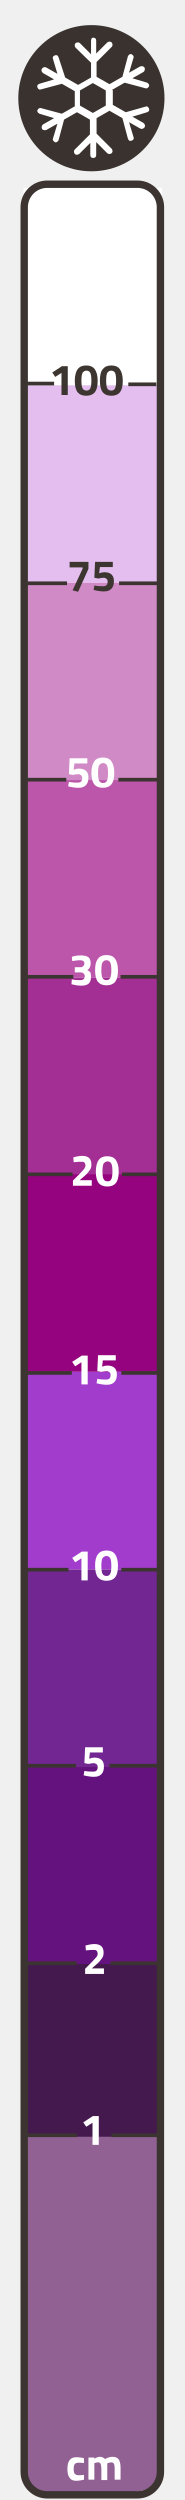
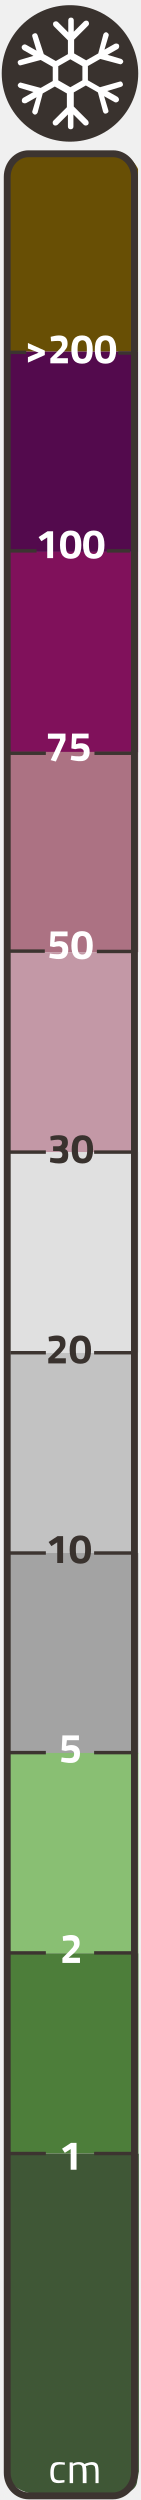
- <svg xmlns="http://www.w3.org/2000/svg" xmlns:xlink="http://www.w3.org/1999/xlink" version="1.1" id="Livello_1" x="0px" y="0px" width="50px" height="677px" viewBox="0 0 48.7 677.2" style="enable-background:new 0 0 48.7 677.2;" xml:space="preserve">
+ <svg xmlns="http://www.w3.org/2000/svg" xmlns:xlink="http://www.w3.org/1999/xlink" version="1.1" id="Livello_1" x="0px" y="0px" width="40.8px" height="725.2px" viewBox="0 0 40.8 725.2" style="enable-background:new 0 0 40.8 725.2;" xml:space="preserve">
  <style type="text/css">
- 	.st0{clip-path:url(#SVGID_00000182494850311832432750000003143485179990799002_);}
- 	.st1{fill:#FFFFFF;}
- 	.st2{clip-path:url(#SVGID_00000010998405019794787280000004198613508209478287_);}
- 	.st3{fill:#E4BEEE;}
- 	.st4{fill:#D08AC5;}
- 	.st5{clip-path:url(#SVGID_00000042715201302655784360000016164275492285675181_);}
- 	.st6{clip-path:url(#SVGID_00000074432857514269097540000017481685757554741672_);}
+ 	.st0{clip-path:url(#SVGID_00000065061322254027766880000003171425161945578413_);}
+ 	.st1{fill:#684F05;}
+ 	.st2{clip-path:url(#SVGID_00000097500197693850993990000015155578338390678415_);}
+ 	.st3{fill:#530A4D;}
+ 	.st4{fill:#80115B;}
+ 	.st5{clip-path:url(#SVGID_00000070797258330536600160000007162143955111024530_);}
+ 	.st6{clip-path:url(#SVGID_00000084494777458213028570000017821794309759547314_);}
	.st7{fill:#F7EC31;}
- 	.st8{clip-path:url(#SVGID_00000018196734843533801560000016670841002802354315_);}
- 	.st9{fill:#BB56AA;}
- 	.st10{clip-path:url(#SVGID_00000134931496155371567040000000695851119090531007_);}
- 	.st11{fill:#712692;}
- 	.st12{clip-path:url(#SVGID_00000022560016746189877020000008274742563612344993_);}
- 	.st13{fill:#64127D;}
- 	.st14{clip-path:url(#SVGID_00000041295252475216053010000012252197641909239455_);}
- 	.st15{fill:#43194E;}
- 	.st16{clip-path:url(#SVGID_00000160167145908098007310000005917052753266951084_);}
- 	.st17{fill:#906192;}
- 	.st18{clip-path:url(#SVGID_00000094585286686932462080000018179637446775824519_);}
- 	.st19{fill:#A32F94;}
- 	.st20{fill:#95037E;}
- 	.st21{fill:#A13CCD;}
- 	.st22{fill:#39322E;}
- 	.st23{fill:none;stroke:#3C3430;stroke-width:2;stroke-miterlimit:9.772;}
- 	.st24{fill:#3C3530;}
- 	.st25{fill:none;stroke:#3C3430;stroke-miterlimit:9.772;}
+ 	.st8{clip-path:url(#SVGID_00000023999534599669039600000000759577855437822080_);}
+ 	.st9{fill:#AC7283;}
+ 	.st10{clip-path:url(#SVGID_00000153684598523010100090000008735138531001296019_);}
+ 	.st11{fill:#A3A3A3;}
+ 	.st12{clip-path:url(#SVGID_00000080189115607915409490000004970372649396562868_);}
+ 	.st13{fill:#89BF73;}
+ 	.st14{clip-path:url(#SVGID_00000115485629308895221790000007086137530805570948_);}
+ 	.st15{fill:#4D7E3A;}
+ 	.st16{clip-path:url(#SVGID_00000135675118999619577400000002232582402820690601_);}
+ 	.st17{fill:#3F5736;}
+ 	.st18{clip-path:url(#SVGID_00000081618762297667352240000004089418983285204892_);}
+ 	.st19{fill:#C398A6;}
+ 	.st20{fill:#E0E0E0;}
+ 	.st21{fill:#C2C2C2;}
+ 	.st22{fill:#FFFFFF;}
+ 	.st23{fill:none;stroke:#3C3430;stroke-miterlimit:9.772;}
+ 	.st24{fill:#39322E;}
+ 	.st25{fill:none;stroke:#3C3430;stroke-width:2;stroke-miterlimit:9.772;}
</style>
  <g>
    <g>
      <defs>
-         <path id="SVGID_1_" d="M43.4,670.3C43,675.2,33.3,681,24.9,681l0,0c-8.2,0.5-19.5-4.7-19.5-10.7v-773.6c1.7-7,11.7-7.2,18.2-7.2     l0,0c7.7,0,17.7-0.9,19.6,6.5L43.4,670.3L43.4,670.3z" />
-       </defs>
-       <clipPath id="SVGID_00000098917938661504239900000006393343883642951809_">
+         <path id="SVGID_1_" d="M40.2,716.9c-0.5,5.3-10.1,11.6-18.5,11.6l0,0c-8.2,0.6-19.5-5.2-19.5-11.6v-840.6     c1.7-7.6,11.7-7.8,18.2-7.8l0,0c7.7,0,17.7-0.9,19.6,7.1L40.2,716.9L40.2,716.9z" />
+       </defs>
+       <clipPath id="SVGID_00000009556033684024898340000001358996874040190367_">
        <use xlink:href="#SVGID_1_" style="overflow:visible;" />
      </clipPath>
    </g>
    <g>
      <defs>
-         <path id="SVGID_00000153688551506645125930000018037759976594153103_" d="M43.4,670.3L43.4,670.3C43,675.2,33.3,681,24.9,681l0,0     c-8.2,0.5-19.5-4.7-19.5-10.7l0.4-773.8c1.7-7,11.3-7,17.8-7l0,0" />
-       </defs>
-       <clipPath id="SVGID_00000020371672701944525800000005160558022793924536_">
-         <use xlink:href="#SVGID_00000153688551506645125930000018037759976594153103_" style="overflow:visible;" />
-       </clipPath>
-     </g>
-     <g>
-       <defs>
-         <path id="SVGID_00000044862092353674751000000010909381551914142356_" d="M43.4,670.3C43,675.2,33.3,681,24.9,681l0,0     c-8.2,0.5-19.5-4.7-19.5-10.7l0.4-773.2c1.7-7,11.3-7.6,17.8-7.6l0,0c7.7,0,17.9-0.5,19.6,11.5L43.4,670.3L43.4,670.3z" />
-       </defs>
-       <clipPath id="SVGID_00000124882940833791213970000012574701112443597737_">
-         <use xlink:href="#SVGID_00000044862092353674751000000010909381551914142356_" style="overflow:visible;" />
-       </clipPath>
-       <g style="clip-path:url(#SVGID_00000124882940833791213970000012574701112443597737_);">
-         <g>
-           <g>
-             <rect x="-20.5" y="50.9" class="st1" width="100.4" height="53.5" />
-           </g>
-         </g>
-       </g>
-     </g>
-     <g>
-       <defs>
-         <path id="SVGID_00000006708032666532938530000008507676806168568722_" d="M43.4,670.3C43,675.2,33.3,681,24.9,681l0,0     c-8.2,0.5-19.5-4.7-19.5-10.7l0.4-773.8c1.7-7,11.3-7,17.8-7l0,0c7.7,0,18-0.6,19.6,11.5L43.4,670.3L43.4,670.3z" />
-       </defs>
-       <clipPath id="SVGID_00000139264791238744349400000008062188405013972414_">
-         <use xlink:href="#SVGID_00000006708032666532938530000008507676806168568722_" style="overflow:visible;" />
-       </clipPath>
-       <g style="clip-path:url(#SVGID_00000139264791238744349400000008062188405013972414_);">
-         <g>
-           <g>
-             <rect x="-19.5" y="104.4" class="st3" width="100.4" height="53.5" />
-           </g>
-         </g>
-       </g>
-       <g style="clip-path:url(#SVGID_00000139264791238744349400000008062188405013972414_);">
-         <g>
-           <g>
-             <rect x="-26.4" y="157.9" class="st4" width="100.4" height="53.5" />
-           </g>
-         </g>
-       </g>
-     </g>
-     <g>
-       <defs>
-         <path id="SVGID_00000061462295098341928660000002007838225406955648_" d="M43.3-99l0.2,769.3l0,0C43,675.2,33.3,681,24.9,681l0,0     c-8.2,0.5-19.5-4.7-19.5-10.7" />
-       </defs>
-       <defs>
-         <line id="SVGID_00000068652470477114398310000000817724652311687339_" x1="23.7" y1="-110.5" x2="23.7" y2="-110.5" />
-       </defs>
-       <clipPath id="SVGID_00000117675824197686592430000010791416517993140127_">
-         <use xlink:href="#SVGID_00000061462295098341928660000002007838225406955648_" style="overflow:visible;" />
-       </clipPath>
-       <clipPath id="SVGID_00000084502892153906994270000016481205244622550423_" style="clip-path:url(#SVGID_00000117675824197686592430000010791416517993140127_);">
-         <use xlink:href="#SVGID_00000068652470477114398310000000817724652311687339_" style="overflow:visible;" />
-       </clipPath>
-       <g style="clip-path:url(#SVGID_00000084502892153906994270000016481205244622550423_);">
-         <g>
-           <g>
-             <rect x="-19.5" y="157.8" class="st7" width="100.4" height="53.5" />
-           </g>
-         </g>
-       </g>
-     </g>
-     <g>
-       <defs>
-         <path id="SVGID_00000111897743048293999270000001135496988107991959_" d="M43.3-99l0.2,769.3l0,0C43,675.2,33.3,681,24.9,681l0,0     c-8.2,0.5-19.5-4.7-19.5-10.7v-772.8c1.7-7,11.7-7.9,18.2-7.9l0,0" />
-       </defs>
-       <clipPath id="SVGID_00000170978127126913643410000005662710653895111815_">
-         <use xlink:href="#SVGID_00000111897743048293999270000001135496988107991959_" style="overflow:visible;" />
-       </clipPath>
-       <g style="clip-path:url(#SVGID_00000170978127126913643410000005662710653895111815_);">
-         <g>
-           <g>
-             <rect x="-19.5" y="211.3" class="st9" width="100.4" height="53.5" />
-           </g>
-         </g>
-       </g>
-     </g>
-     <g>
-       <defs>
-         <path id="SVGID_00000152238569748054977470000014721105348748475800_" d="M43.4,670.3C43,675.2,33.3,681,24.9,681l0,0     c-8.2,0.5-19.5-4.7-19.5-10.7v-773.6c1.7-7,11.7-7.2,18.2-7.2l0,0c7.7,0,18.2-0.5,19.6,11.5L43.4,670.3L43.4,670.3z" />
-       </defs>
-       <clipPath id="SVGID_00000089535517738547969860000009949131353350212792_">
-         <use xlink:href="#SVGID_00000152238569748054977470000014721105348748475800_" style="overflow:visible;" />
-       </clipPath>
-       <g style="clip-path:url(#SVGID_00000089535517738547969860000009949131353350212792_);">
-         <g>
-           <g>
-             <rect x="-18.2" y="425.1" class="st11" width="100.4" height="53.5" />
-           </g>
-         </g>
-       </g>
-     </g>
-     <g>
-       <defs>
-         <path id="SVGID_00000024696196245775901230000001184044352342608010_" d="M43.4,670.3C43,675.2,33.3,681,24.9,681l0,0     c-8.2,0.5-19.5-4.7-19.5-10.7v-773.6c1.7-7,11.7-7.2,18.2-7.2l0,0c7.7,0,18.2-1.2,19.6,11.5L43.4,670.3L43.4,670.3z" />
-       </defs>
-       <clipPath id="SVGID_00000166636998328939424020000003147645624497302206_">
-         <use xlink:href="#SVGID_00000024696196245775901230000001184044352342608010_" style="overflow:visible;" />
-       </clipPath>
-       <g style="clip-path:url(#SVGID_00000166636998328939424020000003147645624497302206_);">
-         <g>
-           <g>
-             <rect x="-18.2" y="478.5" class="st13" width="100.4" height="53.5" />
-           </g>
-         </g>
-       </g>
-     </g>
-     <g>
-       <defs>
-         <path id="SVGID_00000120517312702345933370000006185625120833263238_" d="M43.4,670.3C43,675.2,33.3,681,24.9,681l0,0     c-8.2,0.5-19.5-4.7-19.5-10.7l0-769.6c-0.2-17.9,11.7-11.4,18.2-11.2l0,0c7.7,0,18.3-0.6,19.6,11.5L43.4,670.3L43.4,670.3z" />
-       </defs>
-       <clipPath id="SVGID_00000108990466385396045040000013546433296075515308_">
-         <use xlink:href="#SVGID_00000120517312702345933370000006185625120833263238_" style="overflow:visible;" />
-       </clipPath>
-       <g style="clip-path:url(#SVGID_00000108990466385396045040000013546433296075515308_);">
-         <g>
-           <g>
-             <rect x="-17.3" y="532" class="st15" width="100.4" height="53.5" />
-           </g>
-         </g>
-       </g>
-     </g>
-     <g>
-       <defs>
-         <path id="SVGID_00000120520499415643469440000000652298149802601649_" d="M43.4,670.3c-0.5,4.9-10.6,5.5-19,5.5l0,0     c-8.2,0.5-18.6,0-18.6-6.6v-774c1.7-7,11.3-5.7,17.8-5.7l0,0c7.7,0,17.7,0.4,19.6,7.7L43.4,670.3L43.4,670.3z" />
-       </defs>
-       <clipPath id="SVGID_00000080198427551838222850000016325377117927230132_">
-         <use xlink:href="#SVGID_00000120520499415643469440000000652298149802601649_" style="overflow:visible;" />
-       </clipPath>
-       <g style="clip-path:url(#SVGID_00000080198427551838222850000016325377117927230132_);">
-         <g>
-           <g>
-             <rect x="-17.6" y="578.8" class="st17" width="100.4" height="98.9" />
-           </g>
-         </g>
-       </g>
-     </g>
-     <g>
-       <defs>
-         <path id="SVGID_00000045579862620972831090000003295087113864306095_" d="M43.4,670.3c-0.5,4.9-10.4,4.2-18.8,4.2l0,0     c-8.2,0.5-19.2,1.8-19.2-4.2l0.4-773.8c1.7-7,11.3-7,17.8-7l0,0c7.7,0,17.2,0.8,19.1,8.2L43.4,670.3L43.4,670.3z" />
-       </defs>
-       <clipPath id="SVGID_00000008135172119869885040000008810209198386656437_">
-         <use xlink:href="#SVGID_00000045579862620972831090000003295087113864306095_" style="overflow:visible;" />
-       </clipPath>
-       <g style="clip-path:url(#SVGID_00000008135172119869885040000008810209198386656437_);">
-         <g>
-           <g>
-             <rect x="-18.2" y="264.8" class="st19" width="100.4" height="53.5" />
+         <path id="SVGID_00000059993520639647003280000002267901664121110945_" d="M40.2,716.9L40.2,716.9c-0.5,5.3-10.1,11.6-18.5,11.6     l0,0c-8.2,0.6-19.5-5.2-19.5-11.6l0.4-840.9c1.7-7.6,11.3-7.6,17.8-7.6l0,0" />
+       </defs>
+       <clipPath id="SVGID_00000096056018118944867990000013528160806124377508_">
+         <use xlink:href="#SVGID_00000059993520639647003280000002267901664121110945_" style="overflow:visible;" />
+       </clipPath>
+     </g>
+     <g>
+       <defs>
+         <path id="SVGID_00000122701834439163229690000005190955748399792004_" d="M40.2,716.9c-0.5,5.3-10.1,11.6-18.5,11.6l0,0     c-8.2,0.6-19.5-5.2-19.5-11.6l0.4-840.2c1.7-7.6,11.3-8.2,17.8-8.2l0,0c7.7,0,17.9-0.5,19.6,12.5L40.2,716.9L40.2,716.9z" />
+       </defs>
+       <clipPath id="SVGID_00000176752656971538237000000005901429289326209413_">
+         <use xlink:href="#SVGID_00000122701834439163229690000005190955748399792004_" style="overflow:visible;" />
+       </clipPath>
+       <g style="clip-path:url(#SVGID_00000176752656971538237000000005901429289326209413_);">
+         <g>
+           <g>
+             <path class="st1" d="M9.7,43.9h22.2c5,0,9,4,9,9V102H2.5V51C2.5,47.1,5.8,43.9,9.7,43.9z" />
+           </g>
+         </g>
+       </g>
+     </g>
+     <g>
+       <defs>
+         <path id="SVGID_00000137096332970576712570000017377842343767036337_" d="M40.2,716.9c-0.5,5.3-10.1,11.6-18.5,11.6l0,0     c-8.2,0.6-19.5-5.2-19.5-11.6l0.4-840.9c1.7-7.6,11.3-7.6,17.8-7.6l0,0c7.7,0,18-0.7,19.6,12.5L40.2,716.9L40.2,716.9z" />
+       </defs>
+       <clipPath id="SVGID_00000139282621275699323490000016916946702168110477_">
+         <use xlink:href="#SVGID_00000137096332970576712570000017377842343767036337_" style="overflow:visible;" />
+       </clipPath>
+       <g style="clip-path:url(#SVGID_00000139282621275699323490000016916946702168110477_);">
+         <g>
+           <g>
+             <rect x="-22.7" y="102" class="st3" width="100.4" height="58.1" />
+           </g>
+         </g>
+       </g>
+       <g style="clip-path:url(#SVGID_00000139282621275699323490000016916946702168110477_);">
+         <g>
+           <g>
+             <rect x="-29.6" y="160.1" class="st4" width="100.4" height="58.1" />
+           </g>
+         </g>
+       </g>
+     </g>
+     <g>
+       <defs>
+         <path id="SVGID_00000027571784374317906950000003704654455754161060_" d="M40-119l0.2,836l0,0c-0.5,5.3-10.1,11.6-18.5,11.6l0,0     c-8.2,0.6-19.5-5.2-19.5-11.6" />
+       </defs>
+       <defs>
+         <line id="SVGID_00000096781211441072700020000017112557852049066130_" x1="20.4" y1="-131.5" x2="20.4" y2="-131.5" />
+       </defs>
+       <clipPath id="SVGID_00000120531962887403079110000015612659979441596597_">
+         <use xlink:href="#SVGID_00000027571784374317906950000003704654455754161060_" style="overflow:visible;" />
+       </clipPath>
+       <clipPath id="SVGID_00000109003407075480180400000011401194511706533018_" style="clip-path:url(#SVGID_00000120531962887403079110000015612659979441596597_);">
+         <use xlink:href="#SVGID_00000096781211441072700020000017112557852049066130_" style="overflow:visible;" />
+       </clipPath>
+       <g style="clip-path:url(#SVGID_00000109003407075480180400000011401194511706533018_);">
+         <g>
+           <g>
+             <rect x="-22.7" y="160" class="st7" width="100.4" height="58.1" />
+           </g>
+         </g>
+       </g>
+     </g>
+     <g>
+       <defs>
+         <path id="SVGID_00000082350879538653893460000001569194917371528377_" d="M40-119l0.2,836l0,0c-0.5,5.3-10.1,11.6-18.5,11.6l0,0     c-8.2,0.6-19.5-5.2-19.5-11.6v-839.8c1.7-7.6,11.7-8.6,18.2-8.6l0,0" />
+       </defs>
+       <clipPath id="SVGID_00000181780035869626207450000010310309237624922291_">
+         <use xlink:href="#SVGID_00000082350879538653893460000001569194917371528377_" style="overflow:visible;" />
+       </clipPath>
+       <g style="clip-path:url(#SVGID_00000181780035869626207450000010310309237624922291_);">
+         <g>
+           <g>
+             <rect x="-22.7" y="218.1" class="st9" width="100.4" height="58.1" />
+           </g>
+         </g>
+       </g>
+     </g>
+     <g>
+       <defs>
+         <path id="SVGID_00000114036957653199150190000018072080320747851145_" d="M40.2,716.9c-0.5,5.3-10.1,11.6-18.5,11.6l0,0     c-8.2,0.6-19.5-5.2-19.5-11.6v-840.6c1.7-7.6,11.7-7.8,18.2-7.8l0,0c7.7,0,18.2-0.5,19.6,12.5L40.2,716.9L40.2,716.9z" />
+       </defs>
+       <clipPath id="SVGID_00000160886553080451762850000017788758849696698812_">
+         <use xlink:href="#SVGID_00000114036957653199150190000018072080320747851145_" style="overflow:visible;" />
+       </clipPath>
+       <g style="clip-path:url(#SVGID_00000160886553080451762850000017788758849696698812_);">
+         <g>
+           <g>
+             <rect x="-21.5" y="450.5" class="st11" width="100.4" height="58.1" />
+           </g>
+         </g>
+       </g>
+     </g>
+     <g>
+       <defs>
+         <path id="SVGID_00000077300034273284789850000012669127619070488460_" d="M40.2,716.9c-0.5,5.3-10.1,11.6-18.5,11.6l0,0     c-8.2,0.6-19.5-5.2-19.5-11.6v-840.6c1.7-7.6,11.7-7.8,18.2-7.8l0,0c7.7,0,18.2-1.3,19.6,12.5L40.2,716.9L40.2,716.9z" />
+       </defs>
+       <clipPath id="SVGID_00000004523900075315586380000007371766085407320748_">
+         <use xlink:href="#SVGID_00000077300034273284789850000012669127619070488460_" style="overflow:visible;" />
+       </clipPath>
+       <g style="clip-path:url(#SVGID_00000004523900075315586380000007371766085407320748_);">
+         <g>
+           <g>
+             <rect x="-21.5" y="508.5" class="st13" width="100.4" height="58.1" />
+           </g>
+         </g>
+       </g>
+     </g>
+     <g>
+       <defs>
+         <path id="SVGID_00000009587756715100815540000012556690115993879203_" d="M40.2,716.9c-0.5,5.3-10.1,11.6-18.5,11.6l0,0     c-8.2,0.6-19.5-5.2-19.5-11.6l0-836.2c-0.2-19.4,11.7-12.4,18.2-12.2l0,0c7.7,0,18.3-0.7,19.6,12.5L40.2,716.9L40.2,716.9z" />
+       </defs>
+       <clipPath id="SVGID_00000078758305897420345130000001135491046412018316_">
+         <use xlink:href="#SVGID_00000009587756715100815540000012556690115993879203_" style="overflow:visible;" />
+       </clipPath>
+       <g style="clip-path:url(#SVGID_00000078758305897420345130000001135491046412018316_);">
+         <g>
+           <g>
+             <rect x="-20.5" y="566.6" class="st15" width="100.4" height="58.1" />
+           </g>
+         </g>
+       </g>
+     </g>
+     <g>
+       <defs>
+         <path id="SVGID_00000020370113198902226730000007145402531972830632_" d="M39.8,719.7c-0.5,5.3-10.1,4.2-18.4,4.2l0,0     c-8.2,0.6-19.1,0.1-19.1-7l0.4-842.2c1.7-7.6,11.3-6.2,17.8-6.2l0,0c7.7,0,17.7,0.4,19.6,8.4l0.2,840L39.8,719.7z" />
+       </defs>
+       <clipPath id="SVGID_00000183248816731212172690000003175463122732212670_">
+         <use xlink:href="#SVGID_00000020370113198902226730000007145402531972830632_" style="overflow:visible;" />
+       </clipPath>
+       <g style="clip-path:url(#SVGID_00000183248816731212172690000003175463122732212670_);">
+         <g>
+           <g>
+             <rect x="-20.8" y="624.7" class="st17" width="100.4" height="100.3" />
+           </g>
+         </g>
+       </g>
+     </g>
+     <g>
+       <defs>
+         <path id="SVGID_00000080920773958760939310000015198741807003760041_" d="M21.4,721.4L21.4,721.4c-8.2,0.6-19.2,1.9-19.2-4.5     l0.4-840.9c1.7-7.6,11.3-7.6,17.8-7.6l0,0c7.7,0,17.2,0.9,19.1,8.9l0.7,839.5" />
+       </defs>
+       <clipPath id="SVGID_00000127013400040934345710000016689679008533904821_">
+         <use xlink:href="#SVGID_00000080920773958760939310000015198741807003760041_" style="overflow:visible;" />
+       </clipPath>
+       <g style="clip-path:url(#SVGID_00000127013400040934345710000016689679008533904821_);">
+         <g>
+           <g>
+             <rect x="-21.5" y="276.2" class="st19" width="100.4" height="58.1" />
          </g>
        </g>
      </g>
    </g>
    <g>
      <g>
        <g>
          <g>
-             <rect x="5.4" y="318.1" class="st20" width="38" height="53.5" />
+             <rect x="2.2" y="334.2" class="st20" width="38" height="58.1" />
          </g>
        </g>
      </g>
    </g>
    <g>
      <g>
        <g>
          <g>
-             <rect x="6.2" y="371.6" class="st21" width="36.7" height="53.5" />
-           </g>
-         </g>
-       </g>
-     </g>
-   </g>
-   <circle class="st22" cx="24.1" cy="26.6" r="19.8" />
-   <path class="st23" d="M36.6,675.8H12.1c-3.4,0-6.2-2.8-6.2-6.2V56.1c0-3.4,2.8-6.2,6.2-6.2h24.5c3.4,0,6.2,2.8,6.2,6.2v613.5  C42.8,673,40,675.8,36.6,675.8z" />
-   <g>
-     <path class="st1" d="M26.1,573.1v7.9h-1.7v-6l-1.7,1.1l-0.8-1.2l2.6-1.7H26.1z" />
-   </g>
-   <g>
-     <path class="st1" d="M18.8,259.2c0.7-0.3,1.6-0.4,2.5-0.4c0.9,0,1.6,0.2,2,0.5s0.6,0.9,0.6,1.7c0,0.8-0.3,1.4-0.9,1.8   c0.4,0.2,0.7,0.4,0.8,0.6s0.2,0.6,0.2,1.1c0,0.9-0.2,1.5-0.6,1.9c-0.4,0.4-1.1,0.6-2.1,0.6c-0.7,0-1.4-0.1-2.2-0.3l-0.4-0.1   l0.1-1.3c0.9,0.2,1.6,0.2,2.3,0.2c0.8,0,1.2-0.4,1.2-1.1c0-0.3-0.1-0.5-0.3-0.7c-0.2-0.2-0.5-0.3-0.8-0.3h-1.6v-1.4h1.6   c0.3,0,0.5-0.1,0.7-0.3c0.2-0.2,0.3-0.5,0.3-0.7c0-0.6-0.4-0.9-1.2-0.9c-0.6,0-1.1,0.1-1.8,0.2l-0.3,0L18.8,259.2z" />
-     <path class="st1" d="M25.9,259.7c0.5-0.7,1.3-1,2.3-1c1,0,1.8,0.3,2.3,1c0.5,0.7,0.8,1.7,0.8,3.2s-0.3,2.5-0.8,3.1   c-0.5,0.6-1.3,0.9-2.3,0.9c-1,0-1.8-0.3-2.3-0.9s-0.8-1.7-0.8-3.1S25.3,260.4,25.9,259.7z M29.5,262.8c0-1-0.1-1.7-0.3-2.1   c-0.2-0.4-0.6-0.6-1-0.6c-0.5,0-0.8,0.2-1.1,0.6c-0.2,0.4-0.3,1.1-0.3,2.1c0,1,0.1,1.7,0.3,2.1c0.2,0.4,0.6,0.6,1.1,0.6   c0.5,0,0.8-0.2,1-0.6S29.5,263.8,29.5,262.8z" />
-   </g>
-   <g>
-     <path class="st1" d="M23,205.4v1.4h-3.5l-0.2,1.7c0.5-0.2,1-0.3,1.4-0.3c1.7,0,2.6,0.8,2.6,2.4c0,0.9-0.2,1.6-0.7,2.1   c-0.5,0.5-1.1,0.7-2,0.7c-0.4,0-0.8,0-1.3-0.1c-0.5-0.1-0.8-0.1-1.1-0.2l-0.4-0.1l0.2-1.2c1,0.2,1.8,0.2,2.4,0.2   c0.4,0,0.7-0.1,0.9-0.3c0.2-0.2,0.3-0.5,0.3-0.9s-0.1-0.7-0.3-0.8s-0.4-0.3-0.7-0.3c-0.5,0-1,0.1-1.4,0.2l-0.2,0l-1-0.2l0.2-4.3H23   z" />
-     <path class="st1" d="M24.9,206.2c0.5-0.7,1.3-1,2.3-1c1,0,1.8,0.3,2.3,1c0.5,0.7,0.8,1.7,0.8,3.2s-0.3,2.5-0.8,3.1   c-0.5,0.6-1.3,0.9-2.3,0.9c-1,0-1.8-0.3-2.3-0.9s-0.8-1.7-0.8-3.1S24.4,206.9,24.9,206.2z M28.6,209.4c0-1-0.1-1.7-0.3-2.1   c-0.2-0.4-0.6-0.6-1-0.6c-0.5,0-0.8,0.2-1.1,0.6c-0.2,0.4-0.3,1.1-0.3,2.1c0,1,0.1,1.7,0.3,2.1c0.2,0.4,0.6,0.6,1.1,0.6   c0.5,0,0.8-0.2,1-0.6S28.6,210.4,28.6,209.4z" />
-   </g>
-   <g>
-     <path class="st24" d="M17.7,99.1v7.9H16v-6l-1.7,1.1l-0.8-1.2l2.6-1.7H17.7z" />
-     <path class="st24" d="M20.4,100c0.5-0.7,1.3-1,2.3-1c1,0,1.8,0.3,2.3,1c0.5,0.7,0.8,1.7,0.8,3.2s-0.3,2.5-0.8,3.1   c-0.5,0.6-1.3,0.9-2.3,0.9c-1,0-1.8-0.3-2.3-0.9s-0.8-1.7-0.8-3.1S19.9,100.6,20.4,100z M24.1,103.1c0-1-0.1-1.7-0.3-2.1   c-0.2-0.4-0.6-0.6-1-0.6c-0.5,0-0.8,0.2-1.1,0.6c-0.2,0.4-0.3,1.1-0.3,2.1c0,1,0.1,1.7,0.3,2.1c0.2,0.4,0.6,0.6,1.1,0.6   c0.5,0,0.8-0.2,1-0.6S24.1,104.1,24.1,103.1z" />
-     <path class="st24" d="M27.2,100c0.5-0.7,1.3-1,2.3-1c1,0,1.8,0.3,2.3,1c0.5,0.7,0.8,1.7,0.8,3.2s-0.3,2.5-0.8,3.1   c-0.5,0.6-1.3,0.9-2.3,0.9c-1,0-1.8-0.3-2.3-0.9s-0.8-1.7-0.8-3.1S26.6,100.6,27.2,100z M30.8,103.1c0-1-0.1-1.7-0.3-2.1   c-0.2-0.4-0.6-0.6-1-0.6c-0.5,0-0.8,0.2-1.1,0.6c-0.2,0.4-0.3,1.1-0.3,2.1c0,1,0.1,1.7,0.3,2.1c0.2,0.4,0.6,0.6,1.1,0.6   c0.5,0,0.8-0.2,1-0.6S30.8,104.1,30.8,103.1z" />
-   </g>
-   <line class="st25" x1="5.5" y1="578.4" x2="20.2" y2="578.4" />
-   <line class="st25" x1="42.5" y1="578.4" x2="29.5" y2="578.4" />
-   <line class="st25" x1="6.5" y1="264.6" x2="19.2" y2="264.6" />
-   <line class="st25" x1="43.2" y1="264.6" x2="32" y2="264.6" />
-   <line class="st25" x1="6.5" y1="211.2" x2="17.3" y2="211.2" />
-   <line class="st25" x1="42.4" y1="211.2" x2="31.4" y2="211.2" />
-   <line class="st25" x1="14" y1="103.9" x2="5.2" y2="103.9" />
-   <line class="st25" x1="41.7" y1="104.1" x2="34.1" y2="104.1" />
-   <g>
-     <path class="st1" d="M27.5,534.7h-5.1v-1.4l1.7-1.7c0.6-0.6,1-1.1,1.3-1.4s0.4-0.7,0.4-1s-0.1-0.6-0.3-0.8   c-0.2-0.2-0.5-0.2-0.8-0.2c-0.5,0-1.1,0-1.8,0.1l-0.3,0l-0.1-1.3c0.8-0.2,1.6-0.4,2.4-0.4c1.7,0,2.5,0.8,2.5,2.3   c0,0.6-0.1,1.1-0.4,1.5c-0.3,0.4-0.7,1-1.4,1.6l-1.4,1.2h3.3V534.7z" />
-   </g>
-   <line class="st25" x1="6.3" y1="531.8" x2="20.1" y2="531.8" />
-   <line class="st25" x1="42.7" y1="531.8" x2="29.3" y2="531.8" />
-   <g>
-     <path class="st1" d="M27.2,473.3v1.4h-3.5l-0.2,1.7c0.5-0.2,1-0.3,1.4-0.3c1.7,0,2.6,0.8,2.6,2.4c0,0.9-0.2,1.6-0.7,2.1   c-0.5,0.5-1.1,0.7-2,0.7c-0.4,0-0.8,0-1.3-0.1c-0.5-0.1-0.8-0.1-1.1-0.2l-0.4-0.1l0.2-1.2c1,0.2,1.8,0.2,2.4,0.2   c0.4,0,0.7-0.1,0.9-0.3c0.2-0.2,0.3-0.5,0.3-0.9s-0.1-0.7-0.3-0.8s-0.4-0.3-0.7-0.3c-0.5,0-1,0.1-1.4,0.2l-0.2,0l-1-0.2l0.2-4.3   H27.2z" />
-   </g>
-   <line class="st25" x1="6" y1="478.3" x2="19.9" y2="478.3" />
-   <line class="st25" x1="42.4" y1="478.3" x2="29" y2="478.3" />
-   <g>
-     <path class="st1" d="M23.1,420.2v7.9h-1.7v-6l-1.7,1.1l-0.8-1.2l2.6-1.7H23.1z" />
-     <path class="st1" d="M25.9,421c0.5-0.7,1.3-1,2.3-1c1,0,1.8,0.3,2.3,1c0.5,0.7,0.8,1.7,0.8,3.2s-0.3,2.5-0.8,3.1   c-0.5,0.6-1.3,0.9-2.3,0.9c-1,0-1.8-0.3-2.3-0.9s-0.8-1.7-0.8-3.1S25.3,421.7,25.9,421z M29.5,424.2c0-1-0.1-1.7-0.3-2.1   c-0.2-0.4-0.6-0.6-1-0.6c-0.5,0-0.8,0.2-1.1,0.6c-0.2,0.4-0.3,1.1-0.3,2.1c0,1,0.1,1.7,0.3,2.1c0.2,0.4,0.6,0.6,1.1,0.6   c0.5,0,0.8-0.2,1-0.6S29.5,425.2,29.5,424.2z" />
-   </g>
-   <line class="st25" x1="6.3" y1="425.2" x2="17.9" y2="425.2" />
-   <line class="st25" x1="42.7" y1="425.2" x2="32.2" y2="425.2" />
-   <g>
-     <path class="st1" d="M23.1,367.1v7.9h-1.7v-6l-1.7,1.1l-0.8-1.2l2.6-1.7H23.1z" />
-     <path class="st1" d="M30.7,367.1v1.4h-3.5l-0.2,1.7c0.5-0.2,1-0.3,1.4-0.3c1.7,0,2.6,0.8,2.6,2.4c0,0.9-0.2,1.6-0.7,2.1   c-0.5,0.5-1.1,0.7-2,0.7c-0.4,0-0.8,0-1.3-0.1c-0.5-0.1-0.8-0.1-1.1-0.2l-0.4-0.1l0.2-1.2c1,0.2,1.8,0.2,2.4,0.2   c0.4,0,0.7-0.1,0.9-0.3c0.2-0.2,0.3-0.5,0.3-0.9s-0.1-0.7-0.3-0.8s-0.4-0.3-0.7-0.3c-0.5,0-1,0.1-1.4,0.2l-0.2,0l-1-0.2l0.2-4.3   H30.7z" />
-   </g>
-   <line class="st25" x1="6.4" y1="371.9" x2="18.8" y2="371.9" />
-   <line class="st25" x1="42.8" y1="371.9" x2="32.2" y2="371.9" />
-   <g>
-     <path class="st1" d="M24.2,321.2h-5.1v-1.4l1.7-1.7c0.6-0.6,1-1.1,1.3-1.4c0.2-0.3,0.4-0.7,0.4-1s-0.1-0.6-0.3-0.8   c-0.2-0.2-0.5-0.2-0.8-0.2c-0.5,0-1.1,0-1.8,0.1l-0.3,0l-0.1-1.3c0.8-0.2,1.6-0.4,2.4-0.4c1.7,0,2.5,0.8,2.5,2.3   c0,0.6-0.1,1.1-0.4,1.5c-0.3,0.4-0.7,1-1.4,1.6l-1.4,1.2h3.3V321.2z" />
-     <path class="st1" d="M26.1,314.2c0.5-0.7,1.3-1,2.3-1c1,0,1.8,0.3,2.3,1s0.8,1.7,0.8,3.2s-0.3,2.5-0.8,3.1s-1.3,0.9-2.3,0.9   c-1,0-1.8-0.3-2.3-0.9c-0.5-0.6-0.8-1.7-0.8-3.1S25.6,314.8,26.1,314.2z M29.8,317.3c0-1-0.1-1.7-0.3-2.1c-0.2-0.4-0.6-0.6-1-0.6   s-0.8,0.2-1.1,0.6c-0.2,0.4-0.3,1.1-0.3,2.1c0,1,0.1,1.7,0.3,2.1s0.6,0.6,1.1,0.6s0.8-0.2,1-0.6S29.8,318.3,29.8,317.3z" />
-   </g>
-   <line class="st25" x1="6.6" y1="318.1" x2="19" y2="318.1" />
-   <line class="st25" x1="43" y1="318.1" x2="32.4" y2="318.1" />
-   <g>
-     <path class="st24" d="M18.2,153.7v-1.5h5.1v1.9l-2.8,6.2l-1.5-0.4l2.7-5.8v-0.4H18.2z" />
-     <path class="st24" d="M29.9,152.2v1.4h-3.5l-0.2,1.7c0.5-0.2,1-0.3,1.4-0.3c1.7,0,2.6,0.8,2.6,2.4c0,0.9-0.2,1.6-0.7,2.1   c-0.5,0.5-1.1,0.7-2,0.7c-0.4,0-0.8,0-1.3-0.1c-0.5-0.1-0.8-0.1-1.1-0.2l-0.4-0.1l0.2-1.2c1,0.2,1.8,0.2,2.4,0.2   c0.4,0,0.7-0.1,0.9-0.3c0.2-0.2,0.3-0.5,0.3-0.9s-0.1-0.7-0.3-0.8s-0.4-0.3-0.7-0.3c-0.5,0-1,0.1-1.4,0.2l-0.2,0l-1-0.2l0.2-4.3   H29.9z" />
-   </g>
-   <line class="st25" x1="6.7" y1="158" x2="17.5" y2="158" />
-   <line class="st25" x1="42.6" y1="158" x2="31.6" y2="158" />
-   <g>
-     <path class="st1" d="M20.2,665.6c0.4,0,0.9,0.1,1.6,0.2l0.3,0.1l0,1.3c-0.6-0.1-1.1-0.1-1.4-0.1c-0.6,0-0.9,0.1-1.1,0.4   c-0.2,0.2-0.3,0.7-0.3,1.3s0.1,1.1,0.3,1.3s0.5,0.4,1.1,0.4l1.4-0.1l0,1.3c-0.9,0.2-1.5,0.3-2,0.3c-0.9,0-1.5-0.2-1.9-0.8   c-0.4-0.5-0.6-1.3-0.6-2.4c0-1.1,0.2-1.9,0.6-2.4C18.6,665.8,19.3,665.6,20.2,665.6z" />
-     <path class="st1" d="M24.9,671.7h-1.6v-6h1.6v0.3c0.6-0.3,1-0.5,1.4-0.5c0.6,0,1.1,0.2,1.5,0.6c0.7-0.4,1.4-0.6,2-0.6   c0.8,0,1.3,0.2,1.7,0.7c0.3,0.5,0.5,1.2,0.5,2.2v3.3h-1.6v-3.2c0-0.5-0.1-0.9-0.2-1.1c-0.1-0.2-0.3-0.4-0.7-0.4   c-0.3,0-0.6,0.1-0.9,0.2l-0.2,0.1c0,0.6,0,1.1,0,1.4v3.1h-1.6v-3.1c0-0.6-0.1-1-0.2-1.3c-0.1-0.2-0.3-0.4-0.7-0.4   c-0.3,0-0.6,0.1-0.9,0.2l-0.1,0V671.7z" />
-   </g>
-   <g>
-     <path class="st1" d="M29.6,24.4l3.5-2l5.6,1.5c0.5,0.2,0.8-0.2,1-0.5c0.2-0.5-0.2-0.8-0.5-1l-4-1.2l3-1.7c0.3-0.2,0.5-0.7,0.3-1.2   c-0.2-0.3-0.7-0.5-1.2-0.3l-3,1.7l1.2-4c0.2-0.5-0.2-0.8-0.5-1c-0.5-0.2-0.8,0.2-1,0.5l-1.5,5.6l-3.5,2l-3.5-2v-4l4.1-4.1   c0.3-0.3,0.3-0.8,0-1.2c-0.3-0.3-0.8-0.3-1.2,0l-3,3v-3.5c0-0.5-0.3-0.8-0.8-0.8S24,10.7,24,11.2v3.5l-3-3c-0.3-0.3-0.8-0.3-1.2,0   c-0.3,0.3-0.3,0.8,0,1.2L24,17v4l-3.5,2l-3.5-2l-1.8-5.5c-0.2-0.5-0.5-0.7-1-0.5c-0.5,0.2-0.7,0.5-0.5,1l1.2,4l-3-1.7   c-0.3-0.2-0.8-0.2-1.2,0.3c-0.2,0.3-0.2,0.8,0.3,1.2l3,1.7l-4,1.2c-0.5,0.2-0.7,0.5-0.5,1c0.2,0.5,0.5,0.7,1,0.5l5.6-1.5l3.5,2v4.1   l-3.5,2l-5.6-1.5c-0.5-0.2-0.8,0.2-1,0.5c-0.2,0.5,0.2,0.8,0.5,1l4,1.2l-3,1.7c-0.3,0.2-0.5,0.7-0.3,1.2c0.2,0.3,0.7,0.5,1.2,0.3   l3-1.7l-1.2,4c-0.2,0.5,0.2,0.8,0.5,1c0.5,0.2,0.8-0.2,1-0.5l1.5-5.6l3.5-2l3.5,2v4l-4.1,4.1c-0.3,0.3-0.3,0.8,0,1.2   c0.3,0.3,0.8,0.3,1.2,0l3-3V42c0,0.5,0.3,0.8,0.8,0.8s0.8-0.3,0.8-0.8v-3.5l3,3c0.3,0.3,0.8,0.3,1.2,0c0.3-0.3,0.3-0.8,0-1.2   l-4.1-4.1V32l3.5-2l3.5,2l1.5,5.6c0.2,0.5,0.5,0.7,1,0.5c0.5-0.2,0.7-0.5,0.5-1l-1.2-4l3,1.7c0.3,0.2,0.8,0.2,1.2-0.3   c0.2-0.3,0.2-0.8-0.3-1.2l-3-1.7l4-1.2c0.5-0.2,0.7-0.5,0.5-1c-0.2-0.5-0.5-0.7-1-0.5l-5.3,1.5l-3.5-2V24.4z M28,28.6l-3.5,2   l-3.5-2v-4.1l3.5-2l3.5,2V28.6z" />
+             <rect x="3" y="392.4" class="st21" width="36.7" height="58.1" />
+           </g>
+         </g>
+       </g>
+     </g>
+   </g>
+   <g>
+     <path class="st22" d="M22.2,621.5v7.9h-1.7v-6l-1.7,1.1l-0.8-1.2l2.6-1.7H22.2z" />
+   </g>
+   <g>
+     <path class="st22" d="M19.6,270.2v1.4H16l-0.2,1.7c0.5-0.2,1-0.3,1.4-0.3c1.7,0,2.6,0.8,2.6,2.4c0,0.9-0.2,1.6-0.7,2.1   c-0.5,0.5-1.1,0.7-2,0.7c-0.4,0-0.8,0-1.3-0.1c-0.5-0.1-0.8-0.1-1.1-0.2l-0.4-0.1l0.2-1.2c1,0.2,1.8,0.2,2.4,0.2   c0.4,0,0.7-0.1,0.9-0.3c0.2-0.2,0.3-0.5,0.3-0.9s-0.1-0.7-0.3-0.8s-0.4-0.3-0.7-0.3c-0.5,0-1,0.1-1.4,0.2l-0.2,0l-1-0.2l0.2-4.3   H19.6z" />
+     <path class="st22" d="M21.5,271.1c0.5-0.7,1.3-1,2.3-1c1,0,1.8,0.3,2.3,1c0.5,0.7,0.8,1.7,0.8,3.2s-0.3,2.5-0.8,3.1   c-0.5,0.6-1.3,0.9-2.3,0.9c-1,0-1.8-0.3-2.3-0.9s-0.8-1.7-0.8-3.1S21,271.7,21.5,271.1z M25.2,274.2c0-1-0.1-1.7-0.3-2.1   c-0.2-0.4-0.6-0.6-1-0.6c-0.5,0-0.8,0.2-1.1,0.6c-0.2,0.4-0.3,1.1-0.3,2.1c0,1,0.1,1.7,0.3,2.1c0.2,0.4,0.6,0.6,1.1,0.6   c0.5,0,0.8-0.2,1-0.6S25.2,275.2,25.2,274.2z" />
+   </g>
+   <g>
+     <path class="st22" d="M13.9,214.3v-1.5H19v1.9l-2.8,6.2l-1.5-0.4l2.7-5.8v-0.4H13.9z" />
+     <path class="st22" d="M25.7,212.8v1.4h-3.5l-0.2,1.7c0.5-0.2,1-0.3,1.4-0.3c1.7,0,2.6,0.8,2.6,2.4c0,0.9-0.2,1.6-0.7,2.1   s-1.1,0.7-2,0.7c-0.4,0-0.8,0-1.3-0.1s-0.8-0.1-1.1-0.2l-0.4-0.1l0.2-1.2c1,0.2,1.8,0.2,2.4,0.2c0.4,0,0.7-0.1,0.9-0.3   c0.2-0.2,0.3-0.5,0.3-0.9s-0.1-0.7-0.3-0.8s-0.4-0.3-0.7-0.3c-0.5,0-1,0.1-1.4,0.2l-0.2,0l-1-0.2l0.2-4.3H25.7z" />
+   </g>
+   <g>
+     <path class="st22" d="M11.2,102.3l-3.1-1.2v-1.6l4.9,2.2v1.3l-4.9,2.2v-1.6L11.2,102.3z" />
+     <path class="st22" d="M19.7,105.4h-5.1V104l1.7-1.7c0.6-0.6,1-1.1,1.3-1.4c0.2-0.3,0.4-0.7,0.4-1s-0.1-0.6-0.3-0.8   c-0.2-0.2-0.5-0.2-0.8-0.2c-0.5,0-1.1,0-1.8,0.1l-0.3,0l-0.1-1.3c0.8-0.2,1.6-0.4,2.4-0.4c1.7,0,2.5,0.8,2.5,2.3   c0,0.6-0.1,1.1-0.4,1.5c-0.3,0.4-0.7,1-1.4,1.6l-1.4,1.2h3.3V105.4z" />
+     <path class="st22" d="M21.5,98.3c0.5-0.7,1.3-1,2.3-1c1,0,1.8,0.3,2.3,1s0.8,1.7,0.8,3.2s-0.3,2.5-0.8,3.1s-1.3,0.9-2.3,0.9   c-1,0-1.8-0.3-2.3-0.9c-0.5-0.6-0.8-1.7-0.8-3.1S21,98.9,21.5,98.3z M25.2,101.4c0-1-0.1-1.7-0.3-2.1c-0.2-0.4-0.6-0.6-1-0.6   s-0.8,0.2-1.1,0.6c-0.2,0.4-0.3,1.1-0.3,2.1c0,1,0.1,1.7,0.3,2.1s0.6,0.6,1.1,0.6s0.8-0.2,1-0.6S25.2,102.4,25.2,101.4z" />
+     <path class="st22" d="M28.3,98.3c0.5-0.7,1.3-1,2.3-1c1,0,1.8,0.3,2.3,1s0.8,1.7,0.8,3.2s-0.3,2.5-0.8,3.1s-1.3,0.9-2.3,0.9   c-1,0-1.8-0.3-2.3-0.9c-0.5-0.6-0.8-1.7-0.8-3.1S27.7,98.9,28.3,98.3z M31.9,101.4c0-1-0.1-1.7-0.3-2.1c-0.2-0.4-0.6-0.6-1-0.6   s-0.8,0.2-1.1,0.6c-0.2,0.4-0.3,1.1-0.3,2.1c0,1,0.1,1.7,0.3,2.1s0.6,0.6,1.1,0.6s0.8-0.2,1-0.6S31.9,102.4,31.9,101.4z" />
+   </g>
+   <line class="st23" x1="1.9" y1="624.7" x2="13.3" y2="624.7" />
+   <line class="st23" x1="39" y1="624.7" x2="27.3" y2="624.7" />
+   <line class="st23" x1="2.6" y1="275.9" x2="13" y2="275.9" />
+   <line class="st23" x1="39.3" y1="276" x2="28.1" y2="276" />
+   <line class="st23" x1="2.5" y1="218.5" x2="13.3" y2="218.5" />
+   <line class="st23" x1="38.3" y1="218.5" x2="27.4" y2="218.5" />
+   <line class="st23" x1="7.6" y1="102.2" x2="1.3" y2="102.2" />
+   <line class="st23" x1="38.4" y1="102.4" x2="34.3" y2="102.4" />
+   <g>
+     <path class="st22" d="M23.2,569.4h-5.1V568l1.7-1.7c0.6-0.6,1-1.1,1.3-1.4c0.2-0.3,0.4-0.7,0.4-1s-0.1-0.6-0.3-0.8   c-0.2-0.2-0.5-0.2-0.8-0.2c-0.5,0-1.1,0-1.8,0.1l-0.3,0l-0.1-1.3c0.8-0.2,1.6-0.4,2.4-0.4c1.7,0,2.5,0.8,2.5,2.3   c0,0.6-0.1,1.1-0.4,1.5c-0.3,0.4-0.7,1-1.4,1.6l-1.4,1.2h3.3V569.4z" />
+   </g>
+   <line class="st23" x1="2.4" y1="566.5" x2="13.3" y2="566.5" />
+   <line class="st23" x1="38.8" y1="566.5" x2="27.3" y2="566.5" />
+   <g>
+     <path class="st22" d="M22.9,503.4v1.4h-3.5l-0.2,1.7c0.5-0.2,1-0.3,1.4-0.3c1.7,0,2.6,0.8,2.6,2.4c0,0.9-0.2,1.6-0.7,2.1   c-0.5,0.5-1.1,0.7-2,0.7c-0.4,0-0.8,0-1.3-0.1c-0.5-0.1-0.8-0.1-1.1-0.2l-0.4-0.1l0.2-1.2c1,0.2,1.8,0.2,2.4,0.2   c0.4,0,0.7-0.1,0.9-0.3c0.2-0.2,0.3-0.5,0.3-0.9s-0.1-0.7-0.3-0.8s-0.4-0.3-0.7-0.3c-0.5,0-1,0.1-1.4,0.2l-0.2,0l-1-0.2l0.2-4.3   H22.9z" />
+   </g>
+   <line class="st23" x1="2.7" y1="508.4" x2="13.3" y2="508.4" />
+   <line class="st23" x1="39.1" y1="508.4" x2="27.3" y2="508.4" />
+   <g>
+     <g>
+       <path class="st24" d="M18.3,445.5v7.9h-1.7v-6l-1.7,1.1l-0.8-1.2l2.6-1.7H18.3z" />
+       <path class="st24" d="M21,446.4c0.5-0.7,1.3-1,2.3-1c1,0,1.8,0.3,2.3,1s0.8,1.7,0.8,3.2s-0.3,2.5-0.8,3.1s-1.3,0.9-2.3,0.9    c-1,0-1.8-0.3-2.3-0.9c-0.5-0.6-0.8-1.7-0.8-3.1S20.5,447,21,446.4z M24.7,449.5c0-1-0.1-1.7-0.3-2.1c-0.2-0.4-0.6-0.6-1-0.6    s-0.8,0.2-1.1,0.6c-0.2,0.4-0.3,1.1-0.3,2.1c0,1,0.1,1.7,0.3,2.1s0.6,0.6,1.1,0.6s0.8-0.2,1-0.6S24.7,450.5,24.7,449.5z" />
+     </g>
+   </g>
+   <line class="st23" x1="2.2" y1="450.5" x2="13.3" y2="450.5" />
+   <line class="st23" x1="38.6" y1="450.5" x2="27.3" y2="450.5" />
+   <g>
+     <path class="st24" d="M19.2,395.5H14v-1.4l1.7-1.7c0.6-0.6,1-1.1,1.3-1.4s0.4-0.7,0.4-1s-0.1-0.6-0.3-0.8c-0.2-0.2-0.5-0.2-0.8-0.2   c-0.5,0-1.1,0-1.8,0.1l-0.3,0l-0.1-1.3c0.8-0.2,1.6-0.4,2.4-0.4c1.7,0,2.5,0.8,2.5,2.3c0,0.6-0.1,1.1-0.4,1.5   c-0.3,0.4-0.7,1-1.4,1.6l-1.4,1.2h3.3V395.5z" />
+     <path class="st24" d="M21,388.4c0.5-0.7,1.3-1,2.3-1c1,0,1.8,0.3,2.3,1c0.5,0.7,0.8,1.7,0.8,3.2s-0.3,2.5-0.8,3.1   c-0.5,0.6-1.3,0.9-2.3,0.9c-1,0-1.8-0.3-2.3-0.9s-0.8-1.7-0.8-3.1S20.5,389.1,21,388.4z M24.7,391.6c0-1-0.1-1.7-0.3-2.1   c-0.2-0.4-0.6-0.6-1-0.6c-0.5,0-0.8,0.2-1.1,0.6c-0.2,0.4-0.3,1.1-0.3,2.1c0,1,0.1,1.7,0.3,2.1c0.2,0.4,0.6,0.6,1.1,0.6   c0.5,0,0.8-0.2,1-0.6S24.7,392.6,24.7,391.6z" />
+   </g>
+   <line class="st23" x1="3" y1="392.4" x2="13.3" y2="392.4" />
+   <line class="st23" x1="39.4" y1="392.4" x2="27.3" y2="392.4" />
+   <g>
+     <path class="st24" d="M14.6,329.7c0.7-0.3,1.6-0.4,2.5-0.4c0.9,0,1.6,0.2,2,0.5s0.6,0.9,0.6,1.7c0,0.8-0.3,1.4-0.9,1.8   c0.4,0.2,0.7,0.4,0.8,0.6s0.2,0.6,0.2,1.1c0,0.9-0.2,1.5-0.6,1.9c-0.4,0.4-1.1,0.6-2.1,0.6c-0.7,0-1.4-0.1-2.2-0.3l-0.4-0.1   l0.1-1.3c0.9,0.2,1.6,0.2,2.3,0.2c0.8,0,1.2-0.4,1.2-1.1c0-0.3-0.1-0.5-0.3-0.7c-0.2-0.2-0.5-0.3-0.8-0.3h-1.6v-1.4h1.6   c0.3,0,0.5-0.1,0.7-0.3c0.2-0.2,0.3-0.5,0.3-0.7c0-0.6-0.4-0.9-1.2-0.9c-0.6,0-1.1,0.1-1.8,0.2l-0.3,0L14.6,329.7z" />
+     <path class="st24" d="M21.6,330.3c0.5-0.7,1.3-1,2.3-1c1,0,1.8,0.3,2.3,1c0.5,0.7,0.8,1.7,0.8,3.2s-0.3,2.5-0.8,3.1   c-0.5,0.6-1.3,0.9-2.3,0.9c-1,0-1.8-0.3-2.3-0.9s-0.8-1.7-0.8-3.1S21.1,330.9,21.6,330.3z M25.3,333.4c0-1-0.1-1.7-0.3-2.1   c-0.2-0.4-0.6-0.6-1-0.6c-0.5,0-0.8,0.2-1.1,0.6c-0.2,0.4-0.3,1.1-0.3,2.1c0,1,0.1,1.7,0.3,2.1c0.2,0.4,0.6,0.6,1.1,0.6   c0.5,0,0.8-0.2,1-0.6S25.3,334.4,25.3,333.4z" />
+   </g>
+   <line class="st23" x1="2.2" y1="334.2" x2="13.3" y2="334.2" />
+   <line class="st23" x1="38.6" y1="334.2" x2="27.3" y2="334.2" />
+   <g>
+     <path class="st22" d="M15.4,154v7.9h-1.7v-6L12,157l-0.8-1.2l2.6-1.7H15.4z" />
+     <path class="st22" d="M18.2,154.9c0.5-0.7,1.3-1,2.3-1c1,0,1.8,0.3,2.3,1c0.5,0.7,0.8,1.7,0.8,3.2s-0.3,2.5-0.8,3.1   c-0.5,0.6-1.3,0.9-2.3,0.9c-1,0-1.8-0.3-2.3-0.9s-0.8-1.7-0.8-3.1S17.6,155.5,18.2,154.9z M21.8,158c0-1-0.1-1.7-0.3-2.1   c-0.2-0.4-0.6-0.6-1-0.6c-0.5,0-0.8,0.2-1.1,0.6c-0.2,0.4-0.3,1.1-0.3,2.1c0,1,0.1,1.7,0.3,2.1c0.2,0.4,0.6,0.6,1.1,0.6   c0.5,0,0.8-0.2,1-0.6S21.8,159,21.8,158z" />
+     <path class="st22" d="M24.9,154.9c0.5-0.7,1.3-1,2.3-1c1,0,1.8,0.3,2.3,1c0.5,0.7,0.8,1.7,0.8,3.2s-0.3,2.5-0.8,3.1   c-0.5,0.6-1.3,0.9-2.3,0.9c-1,0-1.8-0.3-2.3-0.9s-0.8-1.7-0.8-3.1S24.4,155.5,24.9,154.9z M28.5,158c0-1-0.1-1.7-0.3-2.1   c-0.2-0.4-0.6-0.6-1-0.6c-0.5,0-0.8,0.2-1.1,0.6c-0.2,0.4-0.3,1.1-0.3,2.1c0,1,0.1,1.7,0.3,2.1c0.2,0.4,0.6,0.6,1.1,0.6   c0.5,0,0.8-0.2,1-0.6S28.5,159,28.5,158z" />
+   </g>
+   <line class="st23" x1="1.9" y1="159.8" x2="10.6" y2="159.8" />
+   <line class="st23" x1="37.7" y1="159.8" x2="31" y2="159.8" />
+   <g>
+     <path class="st22" d="M17.2,714.2c0.3,0,0.7,0,1.3,0.1l0.3,0l0,0.7c-0.6-0.1-1.1-0.1-1.4-0.1c-0.7,0-1.1,0.2-1.4,0.5   c-0.2,0.3-0.4,0.9-0.4,1.8s0.1,1.5,0.3,1.8c0.2,0.3,0.7,0.5,1.4,0.5l1.4-0.1l0,0.7c-0.7,0.1-1.3,0.2-1.7,0.2   c-0.9,0-1.6-0.2-1.9-0.7c-0.4-0.5-0.5-1.3-0.5-2.4c0-1.1,0.2-1.9,0.6-2.4S16.3,714.2,17.2,714.2z" />
+     <path class="st22" d="M21.1,720.3h-0.9v-6h0.9v0.4c0.6-0.4,1.2-0.5,1.8-0.5c0.7,0,1.3,0.2,1.6,0.6c0.3-0.2,0.6-0.3,1-0.4   s0.8-0.2,1.1-0.2c0.8,0,1.3,0.2,1.6,0.6c0.3,0.4,0.4,1.2,0.4,2.3v3.2h-0.9v-3.1c0-0.8-0.1-1.4-0.2-1.7c-0.2-0.3-0.5-0.5-1-0.5   c-0.3,0-0.5,0-0.8,0.1s-0.5,0.2-0.6,0.2l-0.2,0.1c0.1,0.3,0.2,0.8,0.2,1.8v3.1H24v-3.1c0-0.9-0.1-1.5-0.2-1.8   c-0.2-0.3-0.5-0.5-1-0.5c-0.3,0-0.5,0-0.8,0.1c-0.3,0.1-0.5,0.2-0.6,0.2l-0.2,0.1V720.3z" />
+   </g>
+   <circle class="st24" cx="20.3" cy="21.3" r="19.8" />
+   <path class="st25" d="M32.8,724H8.3c-3.4,0-6.2-3-6.2-6.7V51.3c0-3.7,2.8-6.7,6.2-6.7h24.5c3.4,0,6.2,3,6.2,6.7v665.9  C39,720.9,36.2,724,32.8,724z" />
+   <g>
+     <path class="st22" d="M25.6,19.1l3.5-2l5.6,1.5c0.5,0.2,0.8-0.2,1-0.5c0.2-0.5-0.2-0.8-0.5-1l-4-1.2l3-1.7c0.3-0.2,0.5-0.7,0.3-1.2   c-0.2-0.3-0.7-0.5-1.2-0.3l-3,1.7l1.2-4c0.2-0.5-0.2-0.8-0.5-1c-0.5-0.2-0.8,0.2-1,0.5l-1.5,5.6l-3.5,2l-3.5-2v-4l4.1-4.1   c0.3-0.3,0.3-0.8,0-1.2c-0.3-0.3-0.8-0.3-1.2,0l-3,3V5.9c0-0.5-0.3-0.8-0.8-0.8s-0.8,0.3-0.8,0.8v3.5l-3-3c-0.3-0.3-0.8-0.3-1.2,0   c-0.3,0.3-0.3,0.8,0,1.2l4.1,4.1v4l-3.5,2l-3.5-2l-1.8-5.5c-0.2-0.5-0.5-0.7-1-0.5c-0.5,0.2-0.7,0.5-0.5,1l1.2,4l-3-1.7   c-0.3-0.2-0.8-0.2-1.2,0.3c-0.2,0.3-0.2,0.8,0.3,1.2l3,1.7l-4,1.2c-0.5,0.2-0.7,0.5-0.5,1c0.2,0.5,0.5,0.7,1,0.5l5.6-1.5l3.5,2v4.1   l-3.5,2l-5.6-1.5c-0.5-0.2-0.8,0.2-1,0.5c-0.2,0.5,0.2,0.8,0.5,1l4,1.2l-3,1.7c-0.3,0.2-0.5,0.7-0.3,1.2c0.2,0.3,0.7,0.5,1.2,0.3   l3-1.7l-1.2,4c-0.2,0.5,0.2,0.8,0.5,1c0.5,0.2,0.8-0.2,1-0.5l1.5-5.6l3.5-2l3.5,2v4L15.5,35c-0.3,0.3-0.3,0.8,0,1.2   c0.3,0.3,0.8,0.3,1.2,0l3-3v3.5c0,0.5,0.3,0.8,0.8,0.8s0.8-0.3,0.8-0.8v-3.5l3,3c0.3,0.3,0.8,0.3,1.2,0c0.3-0.3,0.3-0.8,0-1.2   l-4.1-4.1v-4.1l3.5-2l3.5,2l1.5,5.6c0.2,0.5,0.5,0.7,1,0.5c0.5-0.2,0.7-0.5,0.5-1l-1.2-4l3,1.7c0.3,0.2,0.8,0.2,1.2-0.3   c0.2-0.3,0.2-0.8-0.3-1.2l-3-1.7l4-1.2c0.5-0.2,0.7-0.5,0.5-1c-0.2-0.5-0.5-0.7-1-0.5L29,25.3l-3.5-2V19.1z M23.9,23.3l-3.5,2   l-3.5-2v-4.1l3.5-2l3.5,2V23.3z" />
  </g>
</svg>
